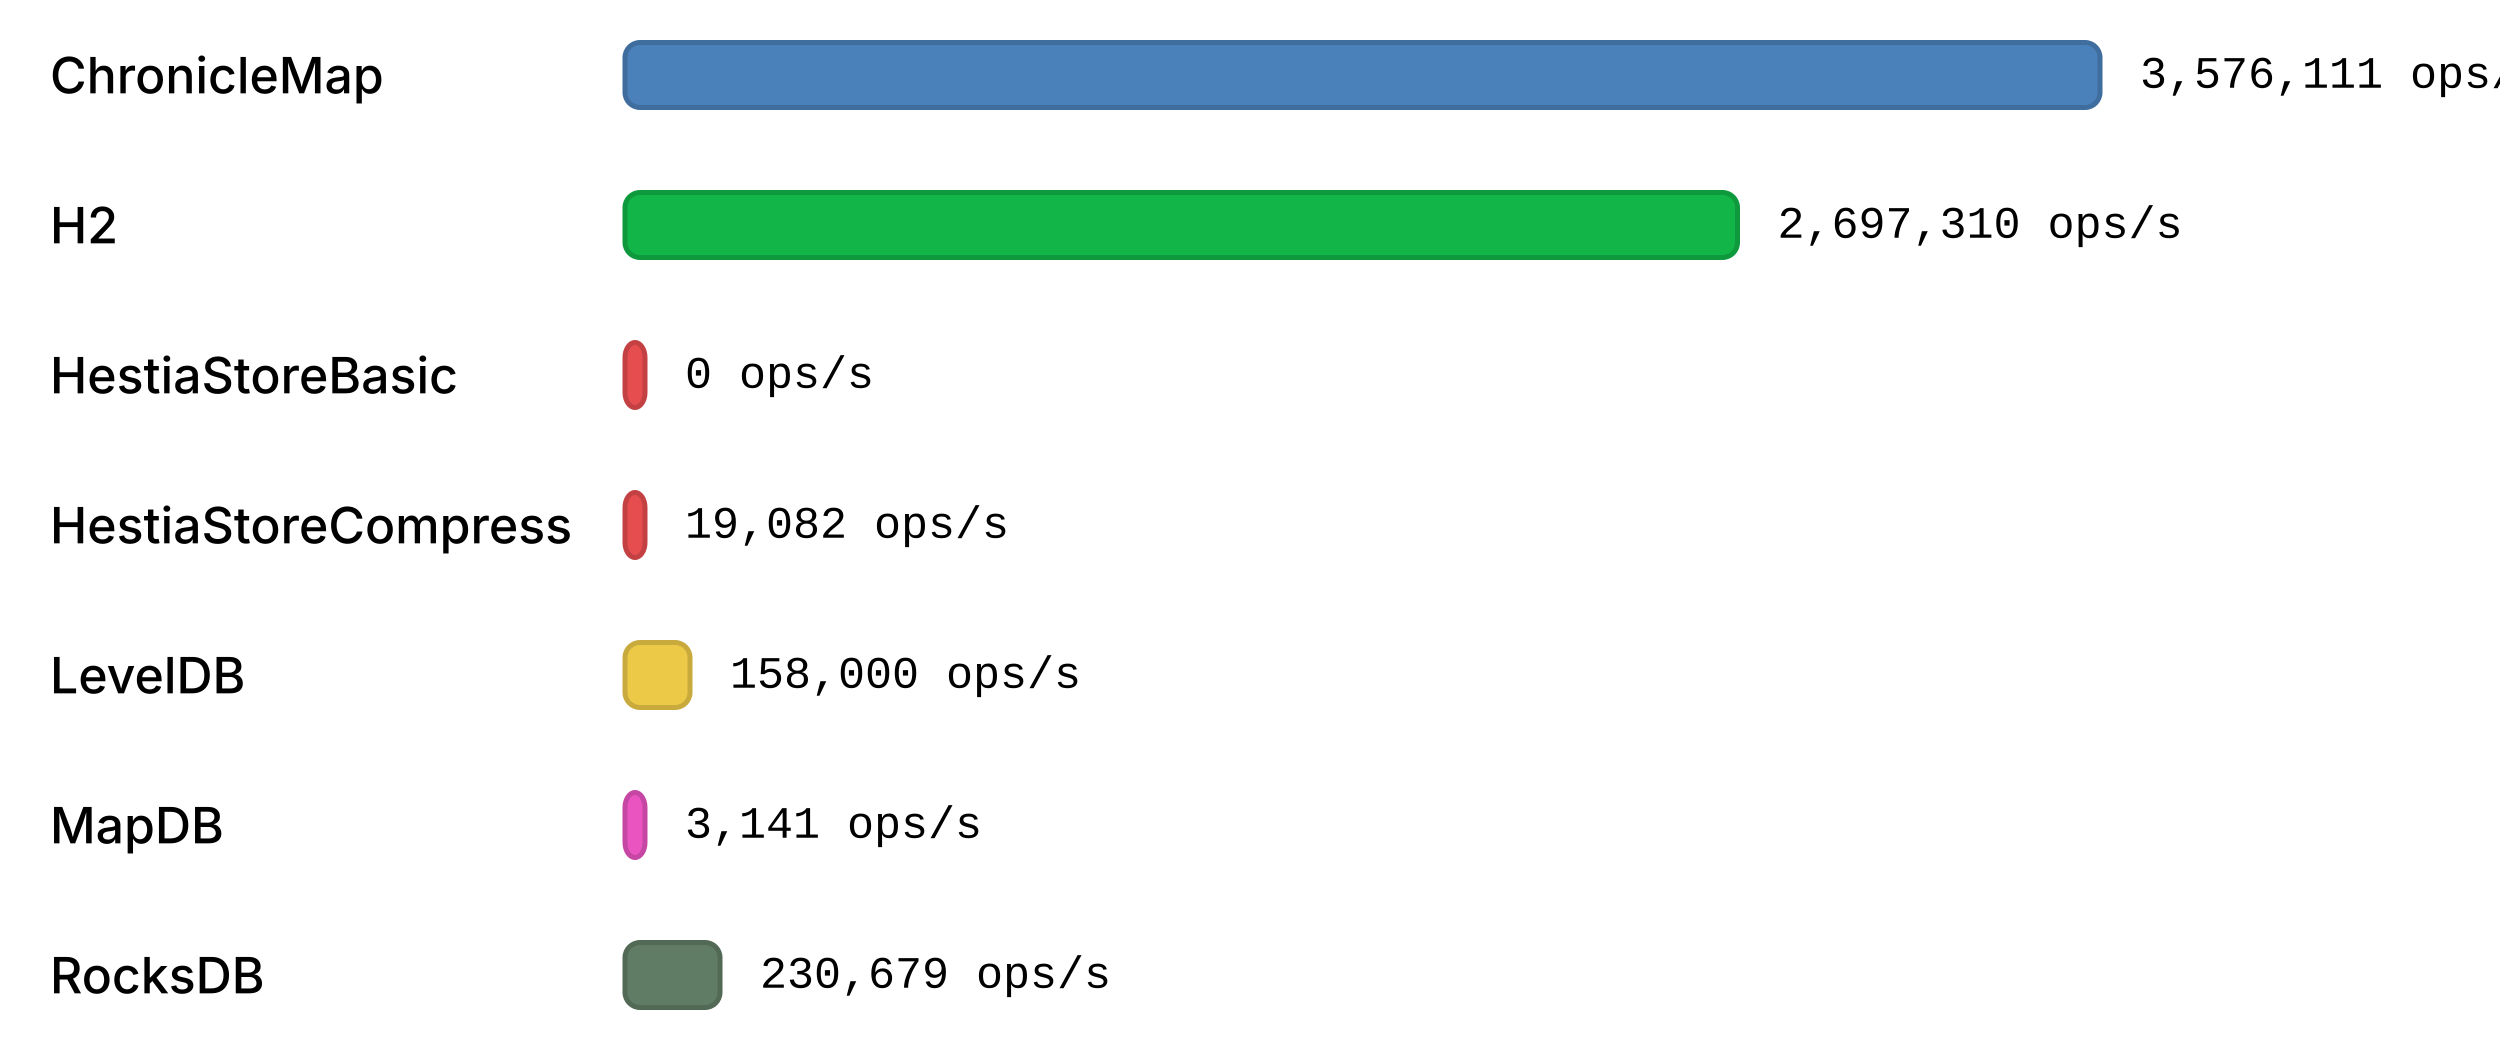
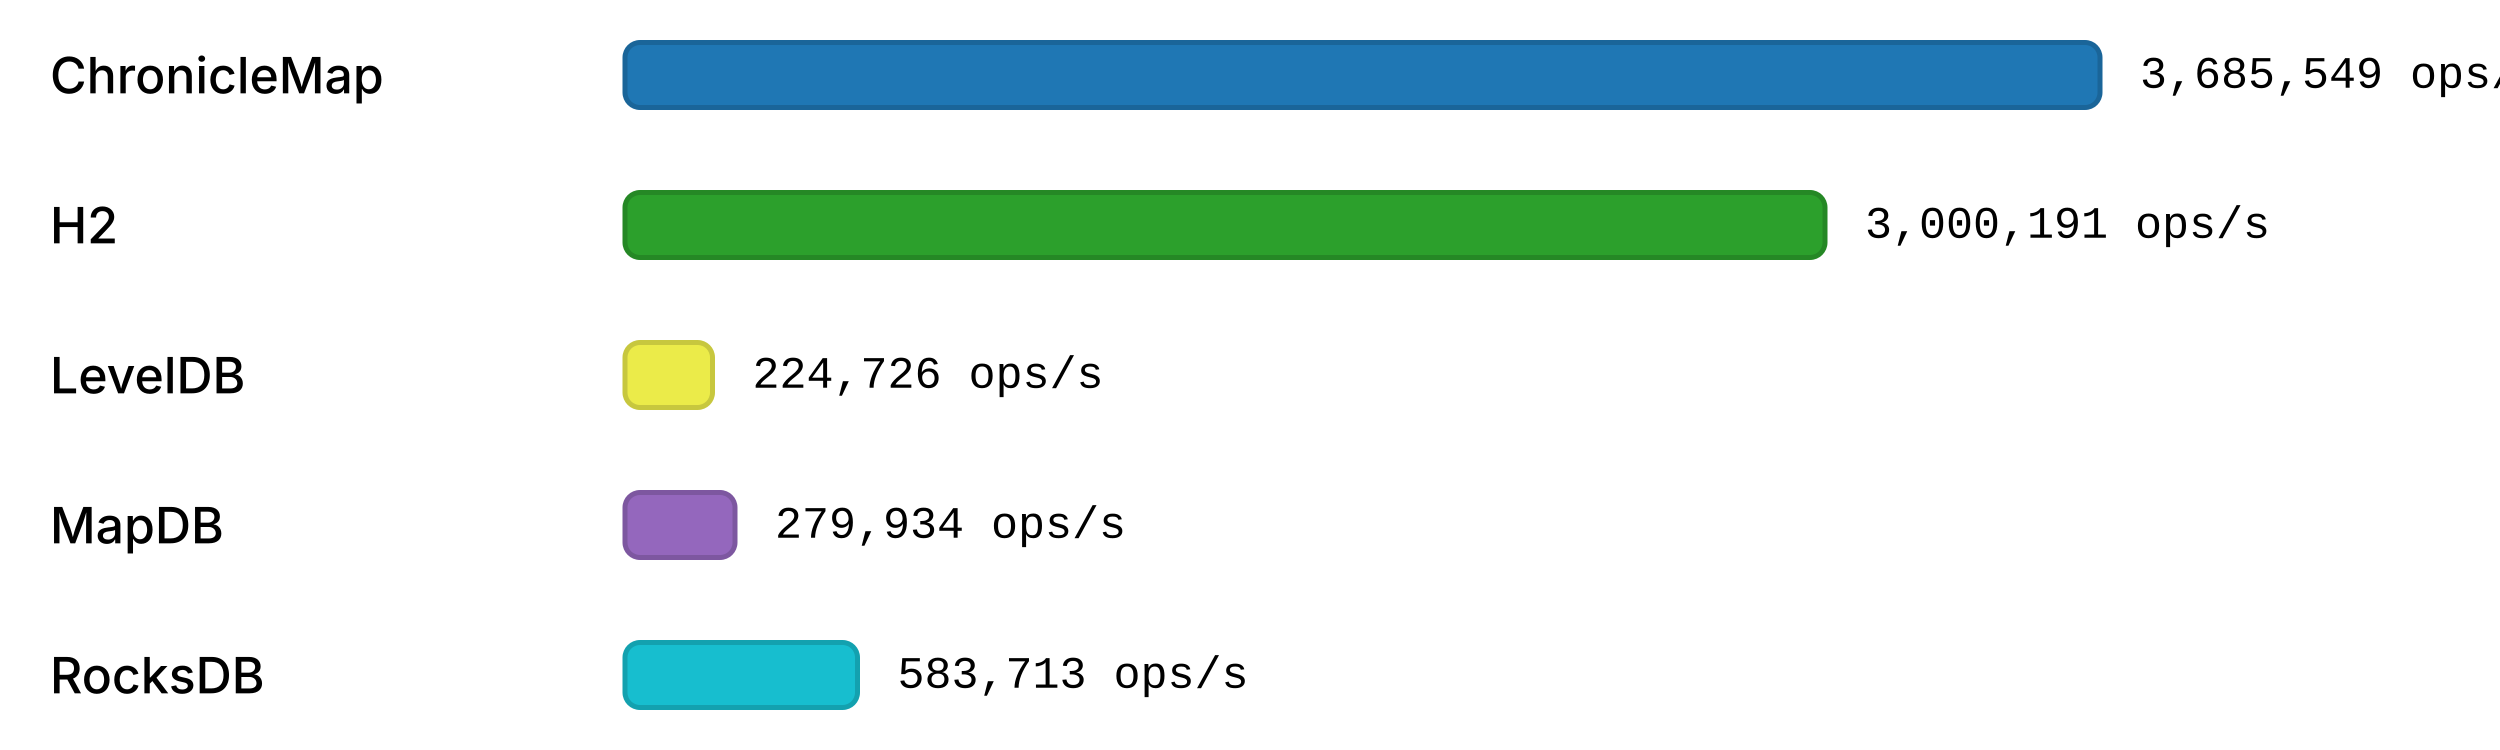
- <svg xmlns="http://www.w3.org/2000/svg" width="1000" height="420" viewBox="0 0 1000 420">
+ <svg xmlns="http://www.w3.org/2000/svg" width="1000" height="300" viewBox="0 0 1000 300">
  <style>
        text { fill: currentColor; dominant-baseline: middle; }
        .label { font: 500 20px "Inter", "Helvetica Neue", Arial, sans-serif; }
        .value { font: 18px "IBM Plex Mono", "Courier New", monospace; }
    </style>
  <rect x="0" y="10" width="1000" height="40" fill="rgba(255,255,255,0.15)" />
  <text class="label" x="20" y="30">ChronicleMap</text>
-   <rect x="250" y="17" width="590" height="26" rx="6" ry="6" fill="#4b81ba" stroke="#3F6D9E" stroke-width="2" />
-   <text class="value" x="856" y="30">3,576,111 ops/s</text>
+   <rect x="250" y="17" width="590" height="26" rx="6" ry="6" fill="#1F77B4" stroke="#1A6599" stroke-width="2" />
+   <text class="value" x="856" y="30">3,685,549 ops/s</text>
  <rect x="0" y="70" width="1000" height="40" fill="rgba(255,255,255,0.15)" />
  <text class="label" x="20" y="90">H2</text>
-   <rect x="250" y="77" width="445" height="26" rx="6" ry="6" fill="#12b548" stroke="#0F993D" stroke-width="2" />
-   <text class="value" x="711" y="90">2,697,310 ops/s</text>
+   <rect x="250" y="77" width="480" height="26" rx="6" ry="6" fill="#2CA02C" stroke="#258825" stroke-width="2" />
+   <text class="value" x="746" y="90">3,000,191 ops/s</text>
  <rect x="0" y="130" width="1000" height="40" fill="rgba(255,255,255,0.15)" />
-   <text class="label" x="20" y="150">HestiaStoreBasic</text>
-   <rect x="250" y="137" width="8" height="26" rx="6" ry="6" fill="#e64d4f" stroke="#C34143" stroke-width="2" />
-   <text class="value" x="274" y="150">0 ops/s</text>
+   <text class="label" x="20" y="150">LevelDB</text>
+   <rect x="250" y="137" width="35" height="26" rx="6" ry="6" fill="#ebeb49" stroke="#C7C73E" stroke-width="2" />
+   <text class="value" x="301" y="150">224,726 ops/s</text>
  <rect x="0" y="190" width="1000" height="40" fill="rgba(255,255,255,0.15)" />
-   <text class="label" x="20" y="210">HestiaStoreCompress</text>
-   <rect x="250" y="197" width="8" height="26" rx="6" ry="6" fill="#e64d4f" stroke="#C34143" stroke-width="2" />
-   <text class="value" x="274" y="210">19,082 ops/s</text>
+   <text class="label" x="20" y="210">MapDB</text>
+   <rect x="250" y="197" width="44" height="26" rx="6" ry="6" fill="#9467BD" stroke="#7D57A0" stroke-width="2" />
+   <text class="value" x="310" y="210">279,934 ops/s</text>
  <rect x="0" y="250" width="1000" height="40" fill="rgba(255,255,255,0.15)" />
-   <text class="label" x="20" y="270">LevelDB</text>
-   <rect x="250" y="257" width="26" height="26" rx="6" ry="6" fill="#EDC948" stroke="#C9AA3D" stroke-width="2" />
-   <text class="value" x="292" y="270">158,000 ops/s</text>
-   <rect x="0" y="310" width="1000" height="40" fill="rgba(255,255,255,0.15)" />
-   <text class="label" x="20" y="330">MapDB</text>
-   <rect x="250" y="317" width="8" height="26" rx="6" ry="6" fill="#ea54c0" stroke="#C647A3" stroke-width="2" />
-   <text class="value" x="274" y="330">3,141 ops/s</text>
-   <rect x="0" y="370" width="1000" height="40" fill="rgba(255,255,255,0.15)" />
-   <text class="label" x="20" y="390">RocksDB</text>
-   <rect x="250" y="377" width="38" height="26" rx="6" ry="6" fill="#607c65" stroke="#516955" stroke-width="2" />
-   <text class="value" x="304" y="390">230,679 ops/s</text>
+   <text class="label" x="20" y="270">RocksDB</text>
+   <rect x="250" y="257" width="93" height="26" rx="6" ry="6" fill="#17BECF" stroke="#13A1AF" stroke-width="2" />
+   <text class="value" x="359" y="270">583,713 ops/s</text>
</svg>
